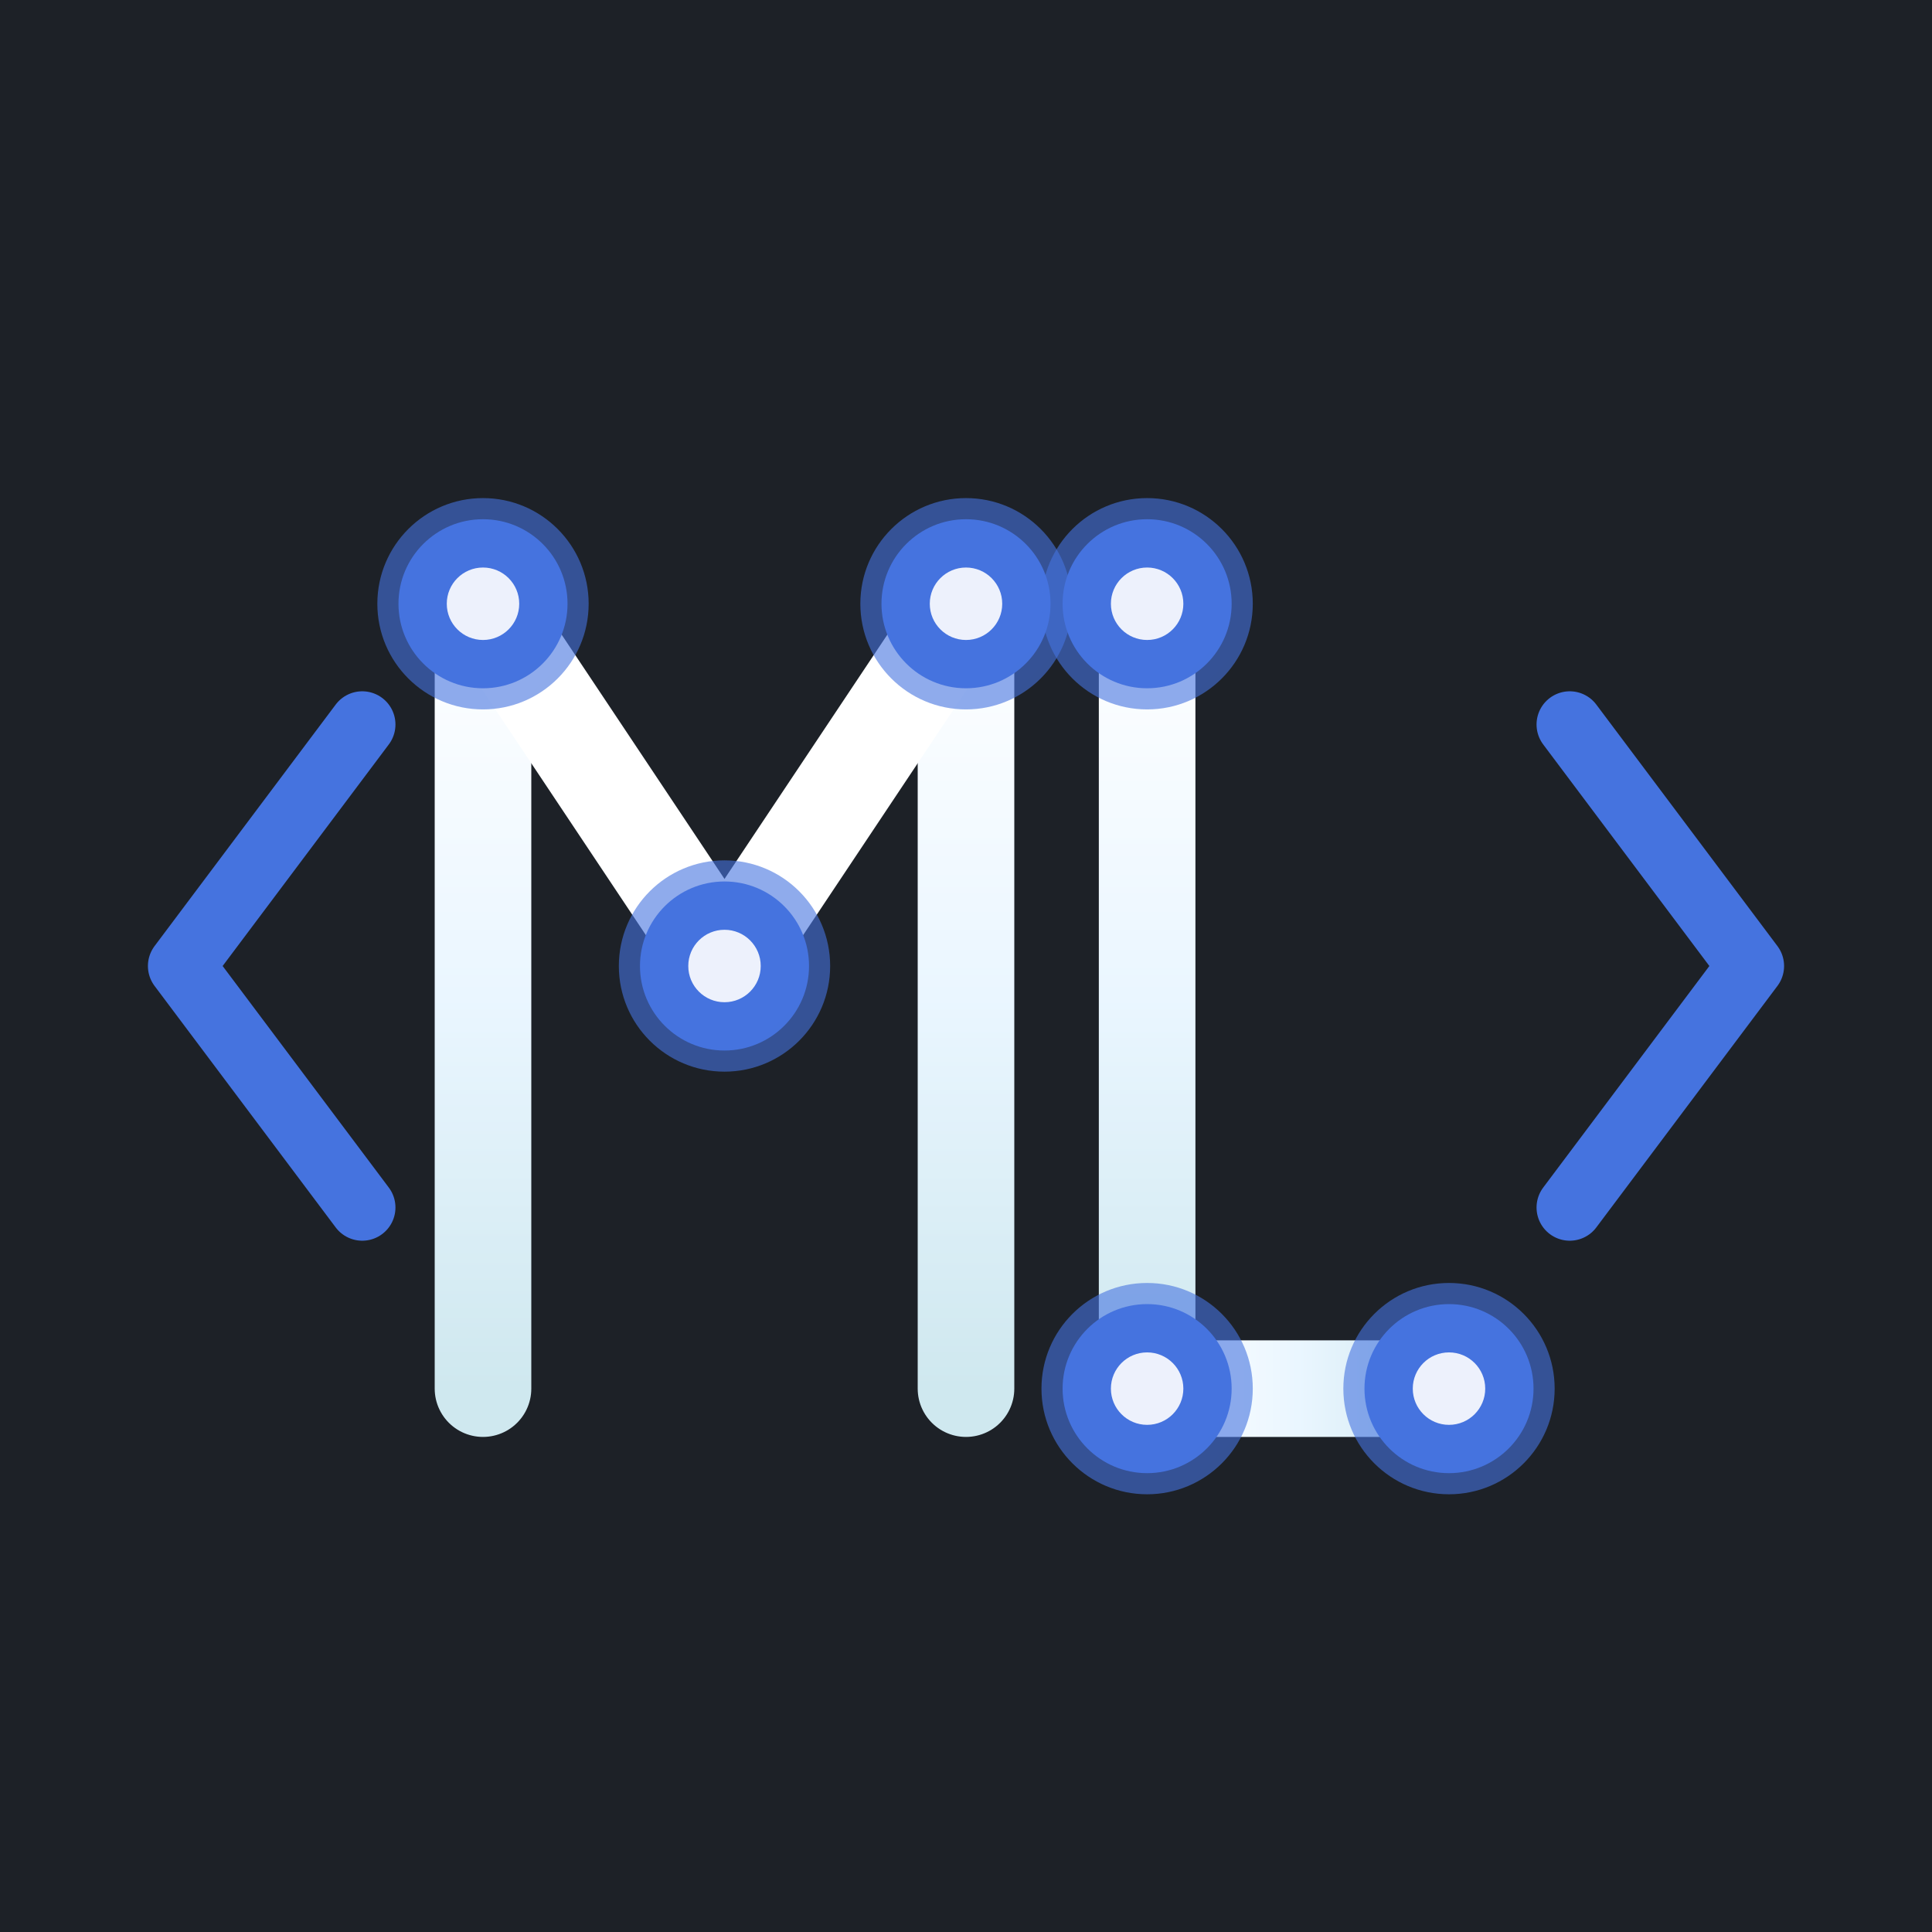
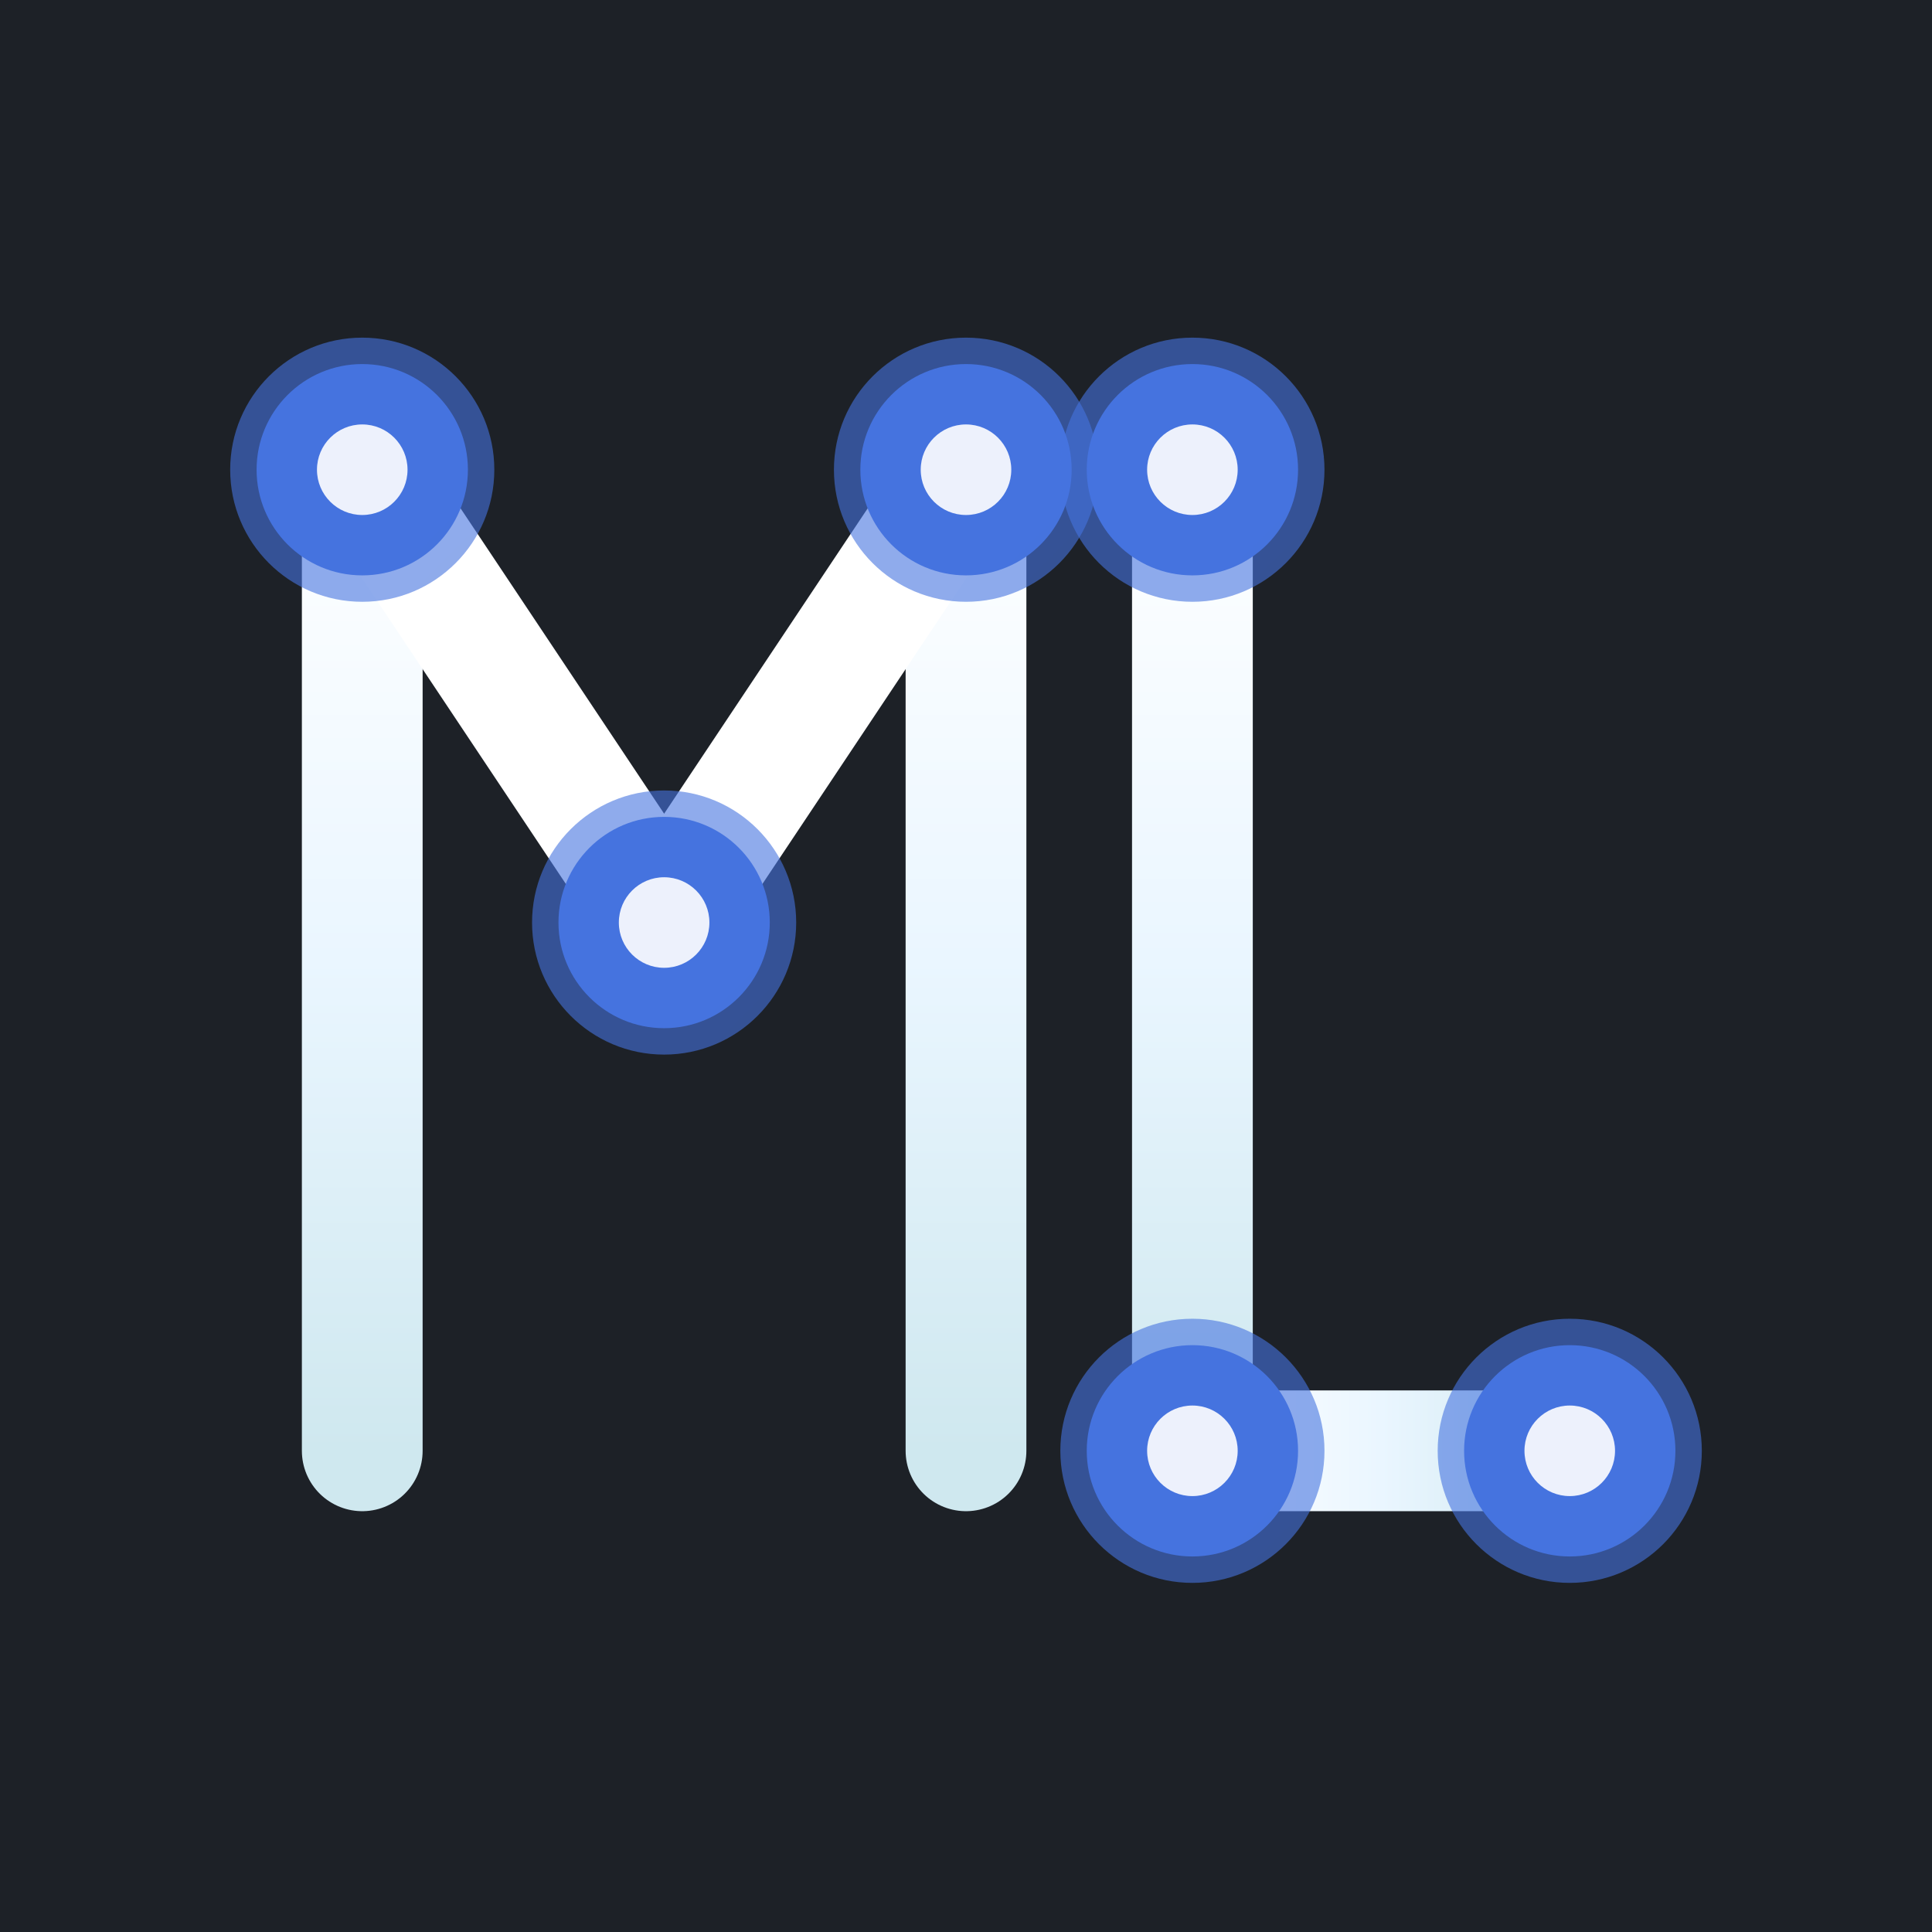
- <svg xmlns="http://www.w3.org/2000/svg" width="32" height="32" viewBox="0 0 64 64" fill="none" role="img" aria-label="MegiLance Logo">
-   <rect width="64" height="64" fill="#1D2127" />
+ <svg xmlns="http://www.w3.org/2000/svg" width="32" height="32" viewBox="0 0 400 400" fill="none" role="img" aria-label="MegiLance Logo">
+   <path d="M400 0H0V400H400V0Z" fill="#1D2127" />
+   <path d="M75 300.375V97.25" stroke="url(#paint0_linear_98_3)" stroke-width="25" stroke-linecap="round" stroke-linejoin="round" />
+   <path d="M200 300.375V97.25" stroke="url(#paint1_linear_98_3)" stroke-width="25" stroke-linecap="round" stroke-linejoin="round" />
+   <path d="M75 97.25L137.5 191" stroke="url(#paint2_linear_98_3)" stroke-width="25" stroke-linecap="round" stroke-linejoin="round" />
+   <path d="M200 97.25L137.5 191" stroke="url(#paint3_linear_98_3)" stroke-width="25" stroke-linecap="round" stroke-linejoin="round" />
+   <path d="M246.875 97.25V300.375" stroke="url(#paint4_linear_98_3)" stroke-width="25" stroke-linecap="round" stroke-linejoin="round" />
+   <path d="M246.875 300.375H325" stroke="url(#paint5_linear_98_3)" stroke-width="25" stroke-linecap="round" stroke-linejoin="round" />
+   <path opacity="0.6" d="M75 124.594C90.102 124.594 102.344 112.352 102.344 97.25C102.344 82.148 90.102 69.906 75 69.906C59.898 69.906 47.656 82.148 47.656 97.25C47.656 112.352 59.898 124.594 75 124.594Z" fill="url(#paint6_linear_98_3)" />
+   <path d="M75 119.125C87.081 119.125 96.875 109.331 96.875 97.25C96.875 85.169 87.081 75.375 75 75.375C62.919 75.375 53.125 85.169 53.125 97.25C53.125 109.331 62.919 119.125 75 119.125Z" fill="url(#paint7_linear_98_3)" />
+   <path opacity="0.9" d="M75 106.625C80.177 106.625 84.375 102.427 84.375 97.25C84.375 92.073 80.177 87.875 75 87.875C69.823 87.875 65.625 92.073 65.625 97.25C65.625 102.427 69.823 106.625 75 106.625Z" fill="url(#paint8_linear_98_3)" />
+   <path opacity="0.6" d="M200 124.594C215.102 124.594 227.344 112.352 227.344 97.25C227.344 82.148 215.102 69.906 200 69.906C184.898 69.906 172.656 82.148 172.656 97.25C172.656 112.352 184.898 124.594 200 124.594Z" fill="url(#paint9_linear_98_3)" />
+   <path d="M200 119.125C212.081 119.125 221.875 109.331 221.875 97.25C221.875 85.169 212.081 75.375 200 75.375C187.919 75.375 178.125 85.169 178.125 97.25C178.125 109.331 187.919 119.125 200 119.125Z" fill="url(#paint10_linear_98_3)" />
+   <path opacity="0.9" d="M200 106.625C205.177 106.625 209.375 102.427 209.375 97.25C209.375 92.073 205.177 87.875 200 87.875C194.823 87.875 190.625 92.073 190.625 97.25C190.625 102.427 194.823 106.625 200 106.625Z" fill="url(#paint11_linear_98_3)" />
+   <path opacity="0.6" d="M137.5 218.344C152.602 218.344 164.844 206.102 164.844 191C164.844 175.898 152.602 163.656 137.5 163.656C122.398 163.656 110.156 175.898 110.156 191C110.156 206.102 122.398 218.344 137.5 218.344Z" fill="url(#paint12_linear_98_3)" />
+   <path d="M137.5 212.875C149.581 212.875 159.375 203.081 159.375 191C159.375 178.919 149.581 169.125 137.5 169.125C125.419 169.125 115.625 178.919 115.625 191C115.625 203.081 125.419 212.875 137.5 212.875Z" fill="url(#paint13_linear_98_3)" />
+   <path opacity="0.9" d="M137.5 200.375C142.677 200.375 146.875 196.177 146.875 191C146.875 185.823 142.677 181.625 137.5 181.625C132.323 181.625 128.125 185.823 128.125 191C128.125 196.177 132.323 200.375 137.5 200.375Z" fill="url(#paint14_linear_98_3)" />
+   <path opacity="0.6" d="M246.875 124.594C261.977 124.594 274.219 112.352 274.219 97.25C274.219 82.148 261.977 69.906 246.875 69.906C231.773 69.906 219.531 82.148 219.531 97.25C219.531 112.352 231.773 124.594 246.875 124.594Z" fill="url(#paint15_linear_98_3)" />
+   <path d="M246.875 119.125C258.956 119.125 268.75 109.331 268.75 97.25C268.75 85.169 258.956 75.375 246.875 75.375C234.794 75.375 225 85.169 225 97.25C225 109.331 234.794 119.125 246.875 119.125Z" fill="url(#paint16_linear_98_3)" />
+   <path opacity="0.9" d="M246.875 106.625C252.052 106.625 256.25 102.427 256.25 97.25C256.25 92.073 252.052 87.875 246.875 87.875C241.698 87.875 237.5 92.073 237.5 97.25C237.5 102.427 241.698 106.625 246.875 106.625Z" fill="url(#paint17_linear_98_3)" />
+   <path opacity="0.6" d="M246.875 327.719C261.977 327.719 274.219 315.477 274.219 300.375C274.219 285.273 261.977 273.031 246.875 273.031C231.773 273.031 219.531 285.273 219.531 300.375C219.531 315.477 231.773 327.719 246.875 327.719Z" fill="url(#paint18_linear_98_3)" />
+   <path d="M246.875 322.25C258.956 322.25 268.75 312.456 268.75 300.375C268.75 288.294 258.956 278.5 246.875 278.5C234.794 278.5 225 288.294 225 300.375C225 312.456 234.794 322.25 246.875 322.25Z" fill="url(#paint19_linear_98_3)" />
+   <path opacity="0.9" d="M246.875 309.75C252.052 309.75 256.25 305.552 256.25 300.375C256.25 295.198 252.052 291 246.875 291C241.698 291 237.5 295.198 237.5 300.375C237.5 305.552 241.698 309.75 246.875 309.75Z" fill="url(#paint20_linear_98_3)" />
+   <path opacity="0.6" d="M325 327.719C340.102 327.719 352.344 315.477 352.344 300.375C352.344 285.273 340.102 273.031 325 273.031C309.898 273.031 297.656 285.273 297.656 300.375C297.656 315.477 309.898 327.719 325 327.719Z" fill="url(#paint21_linear_98_3)" />
+   <path d="M325 322.25C337.081 322.25 346.875 312.456 346.875 300.375C346.875 288.294 337.081 278.5 325 278.5C312.919 278.5 303.125 288.294 303.125 300.375C303.125 312.456 312.919 322.25 325 322.25Z" fill="url(#paint22_linear_98_3)" />
+   <path opacity="0.9" d="M325 309.75C330.177 309.75 334.375 305.552 334.375 300.375C334.375 295.198 330.177 291 325 291C319.823 291 315.625 295.198 315.625 300.375C315.625 305.552 319.823 309.75 325 309.75Z" fill="url(#paint23_linear_98_3)" />
  <defs>
-     <linearGradient id="grad_m_v1" x1="16" y1="20" x2="16" y2="46" gradientUnits="userSpaceOnUse">
-       <stop offset="0" stop-color="white" />
+     <linearGradient id="paint0_linear_98_3" x1="75" y1="97.25" x2="75" y2="300.375" gradientUnits="userSpaceOnUse">
+       <stop stop-color="white" />
      <stop offset="0.5" stop-color="#EAF6FF" />
      <stop offset="1" stop-color="#CFE8EF" />
    </linearGradient>
-     <linearGradient id="grad_m_v2" x1="32" y1="20" x2="32" y2="46" gradientUnits="userSpaceOnUse">
-       <stop offset="0" stop-color="white" />
+     <linearGradient id="paint1_linear_98_3" x1="200" y1="97.25" x2="200" y2="300.375" gradientUnits="userSpaceOnUse">
+       <stop stop-color="white" />
      <stop offset="0.5" stop-color="#EAF6FF" />
      <stop offset="1" stop-color="#CFE8EF" />
    </linearGradient>
-     <linearGradient id="grad_m_d1" x1="16" y1="20" x2="1600" y2="1400" gradientUnits="userSpaceOnUse">
-       <stop offset="0" stop-color="white" />
+     <linearGradient id="paint2_linear_98_3" x1="75" y1="97.25" x2="12450" y2="10878.5" gradientUnits="userSpaceOnUse">
+       <stop stop-color="white" />
      <stop offset="0.5" stop-color="#EAF6FF" />
      <stop offset="1" stop-color="#CFE8EF" />
    </linearGradient>
-     <linearGradient id="grad_m_d2" x1="32" y1="20" x2="1600" y2="1400" gradientUnits="userSpaceOnUse">
-       <stop offset="0" stop-color="white" />
+     <linearGradient id="paint3_linear_98_3" x1="200" y1="97.25" x2="12450" y2="10878.5" gradientUnits="userSpaceOnUse">
+       <stop stop-color="white" />
      <stop offset="0.5" stop-color="#EAF6FF" />
      <stop offset="1" stop-color="#CFE8EF" />
    </linearGradient>
-     <linearGradient id="grad_l_v" x1="38" y1="20" x2="38" y2="46" gradientUnits="userSpaceOnUse">
-       <stop offset="0" stop-color="white" />
+     <linearGradient id="paint4_linear_98_3" x1="246.875" y1="97.25" x2="246.875" y2="300.375" gradientUnits="userSpaceOnUse">
+       <stop stop-color="white" />
      <stop offset="0.5" stop-color="#EAF6FF" />
      <stop offset="1" stop-color="#CFE8EF" />
    </linearGradient>
-     <linearGradient id="grad_l_h" x1="38" y1="46" x2="48" y2="46" gradientUnits="userSpaceOnUse">
-       <stop offset="0" stop-color="white" />
+     <linearGradient id="paint5_linear_98_3" x1="246.875" y1="300.375" x2="325" y2="300.375" gradientUnits="userSpaceOnUse">
+       <stop stop-color="white" />
      <stop offset="0.5" stop-color="#EAF6FF" />
      <stop offset="1" stop-color="#CFE8EF" />
    </linearGradient>
-     <linearGradient id="paint_outer_m1" x1="12.5" y1="16.5" x2="716" y2="720" gradientUnits="userSpaceOnUse">
-       <stop offset="0" stop-color="#4573DF" />
+     <linearGradient id="paint6_linear_98_3" x1="47.656" y1="69.906" x2="5543.75" y2="5566" gradientUnits="userSpaceOnUse">
+       <stop stop-color="#4573DF" />
      <stop offset="1" stop-color="#2D4FA2" />
    </linearGradient>
-     <linearGradient id="paint_mid_m1" x1="13.2" y1="17.2" x2="576" y2="580" gradientUnits="userSpaceOnUse">
-       <stop offset="0" stop-color="#4573DF" />
+     <linearGradient id="paint7_linear_98_3" x1="53.125" y1="75.375" x2="4450" y2="4472.25" gradientUnits="userSpaceOnUse">
+       <stop stop-color="#4573DF" />
      <stop offset="1" stop-color="#2D4FA2" />
    </linearGradient>
-     <linearGradient id="paint_inner_m1" x1="14.8" y1="18.8" x2="256" y2="260" gradientUnits="userSpaceOnUse">
-       <stop offset="0" stop-color="white" />
+     <linearGradient id="paint8_linear_98_3" x1="65.625" y1="87.875" x2="1950" y2="1972.25" gradientUnits="userSpaceOnUse">
+       <stop stop-color="white" />
      <stop offset="0.5" stop-color="#EAF6FF" />
      <stop offset="1" stop-color="#CFE8EF" />
    </linearGradient>
-     <linearGradient id="paint_outer_m2" x1="28.5" y1="16.5" x2="732" y2="720" gradientUnits="userSpaceOnUse">
-       <stop offset="0" stop-color="#4573DF" />
+     <linearGradient id="paint9_linear_98_3" x1="172.656" y1="69.906" x2="5668.75" y2="5566" gradientUnits="userSpaceOnUse">
+       <stop stop-color="#4573DF" />
      <stop offset="1" stop-color="#2D4FA2" />
    </linearGradient>
-     <linearGradient id="paint_mid_m2" x1="29.2" y1="17.2" x2="592" y2="580" gradientUnits="userSpaceOnUse">
-       <stop offset="0" stop-color="#4573DF" />
+     <linearGradient id="paint10_linear_98_3" x1="178.125" y1="75.375" x2="4575" y2="4472.25" gradientUnits="userSpaceOnUse">
+       <stop stop-color="#4573DF" />
      <stop offset="1" stop-color="#2D4FA2" />
    </linearGradient>
-     <linearGradient id="paint_inner_m2" x1="30.8" y1="18.8" x2="272" y2="260" gradientUnits="userSpaceOnUse">
-       <stop offset="0" stop-color="white" />
+     <linearGradient id="paint11_linear_98_3" x1="190.625" y1="87.875" x2="2075" y2="1972.25" gradientUnits="userSpaceOnUse">
+       <stop stop-color="white" />
      <stop offset="0.5" stop-color="#EAF6FF" />
      <stop offset="1" stop-color="#CFE8EF" />
    </linearGradient>
-     <linearGradient id="paint_outer_m3" x1="20.5" y1="28.5" x2="724" y2="732" gradientUnits="userSpaceOnUse">
-       <stop offset="0" stop-color="#4573DF" />
+     <linearGradient id="paint12_linear_98_3" x1="110.156" y1="163.656" x2="5606.25" y2="5659.75" gradientUnits="userSpaceOnUse">
+       <stop stop-color="#4573DF" />
      <stop offset="1" stop-color="#2D4FA2" />
    </linearGradient>
-     <linearGradient id="paint_mid_m3" x1="21.2" y1="29.2" x2="584" y2="592" gradientUnits="userSpaceOnUse">
-       <stop offset="0" stop-color="#4573DF" />
+     <linearGradient id="paint13_linear_98_3" x1="115.625" y1="169.125" x2="4512.5" y2="4566" gradientUnits="userSpaceOnUse">
+       <stop stop-color="#4573DF" />
      <stop offset="1" stop-color="#2D4FA2" />
    </linearGradient>
-     <linearGradient id="paint_inner_m3" x1="22.8" y1="30.8" x2="264" y2="272" gradientUnits="userSpaceOnUse">
-       <stop offset="0" stop-color="white" />
+     <linearGradient id="paint14_linear_98_3" x1="128.125" y1="181.625" x2="2012.5" y2="2066" gradientUnits="userSpaceOnUse">
+       <stop stop-color="white" />
      <stop offset="0.5" stop-color="#EAF6FF" />
      <stop offset="1" stop-color="#CFE8EF" />
    </linearGradient>
-     <linearGradient id="paint_outer_l1" x1="34.5" y1="16.5" x2="738" y2="720" gradientUnits="userSpaceOnUse">
-       <stop offset="0" stop-color="#4573DF" />
+     <linearGradient id="paint15_linear_98_3" x1="219.531" y1="69.906" x2="5715.63" y2="5566" gradientUnits="userSpaceOnUse">
+       <stop stop-color="#4573DF" />
      <stop offset="1" stop-color="#2D4FA2" />
    </linearGradient>
-     <linearGradient id="paint_mid_l1" x1="35.2" y1="17.2" x2="598" y2="580" gradientUnits="userSpaceOnUse">
-       <stop offset="0" stop-color="#4573DF" />
+     <linearGradient id="paint16_linear_98_3" x1="225" y1="75.375" x2="4621.87" y2="4472.25" gradientUnits="userSpaceOnUse">
+       <stop stop-color="#4573DF" />
      <stop offset="1" stop-color="#2D4FA2" />
    </linearGradient>
-     <linearGradient id="paint_inner_l1" x1="36.8" y1="18.8" x2="278" y2="260" gradientUnits="userSpaceOnUse">
-       <stop offset="0" stop-color="white" />
+     <linearGradient id="paint17_linear_98_3" x1="237.5" y1="87.875" x2="2121.88" y2="1972.25" gradientUnits="userSpaceOnUse">
+       <stop stop-color="white" />
      <stop offset="0.5" stop-color="#EAF6FF" />
      <stop offset="1" stop-color="#CFE8EF" />
    </linearGradient>
-     <linearGradient id="paint_outer_l2" x1="34.5" y1="42.5" x2="738" y2="746" gradientUnits="userSpaceOnUse">
-       <stop offset="0" stop-color="#4573DF" />
+     <linearGradient id="paint18_linear_98_3" x1="219.531" y1="273.031" x2="5715.63" y2="5769.13" gradientUnits="userSpaceOnUse">
+       <stop stop-color="#4573DF" />
      <stop offset="1" stop-color="#2D4FA2" />
    </linearGradient>
-     <linearGradient id="paint_mid_l2" x1="35.2" y1="43.2" x2="598" y2="606" gradientUnits="userSpaceOnUse">
-       <stop offset="0" stop-color="#4573DF" />
+     <linearGradient id="paint19_linear_98_3" x1="225" y1="278.5" x2="4621.87" y2="4675.37" gradientUnits="userSpaceOnUse">
+       <stop stop-color="#4573DF" />
      <stop offset="1" stop-color="#2D4FA2" />
    </linearGradient>
-     <linearGradient id="paint_inner_l2" x1="36.8" y1="44.8" x2="278" y2="286" gradientUnits="userSpaceOnUse">
-       <stop offset="0" stop-color="white" />
+     <linearGradient id="paint20_linear_98_3" x1="237.5" y1="291" x2="2121.88" y2="2175.38" gradientUnits="userSpaceOnUse">
+       <stop stop-color="white" />
      <stop offset="0.5" stop-color="#EAF6FF" />
      <stop offset="1" stop-color="#CFE8EF" />
    </linearGradient>
-     <linearGradient id="paint_outer_l3" x1="44.5" y1="42.5" x2="748" y2="746" gradientUnits="userSpaceOnUse">
-       <stop offset="0" stop-color="#4573DF" />
+     <linearGradient id="paint21_linear_98_3" x1="297.656" y1="273.031" x2="5793.75" y2="5769.13" gradientUnits="userSpaceOnUse">
+       <stop stop-color="#4573DF" />
      <stop offset="1" stop-color="#2D4FA2" />
    </linearGradient>
-     <linearGradient id="paint_mid_l3" x1="45.2" y1="43.2" x2="608" y2="606" gradientUnits="userSpaceOnUse">
-       <stop offset="0" stop-color="#4573DF" />
+     <linearGradient id="paint22_linear_98_3" x1="303.125" y1="278.5" x2="4700" y2="4675.37" gradientUnits="userSpaceOnUse">
+       <stop stop-color="#4573DF" />
      <stop offset="1" stop-color="#2D4FA2" />
    </linearGradient>
-     <linearGradient id="paint_inner_l3" x1="46.8" y1="44.8" x2="288" y2="286" gradientUnits="userSpaceOnUse">
-       <stop offset="0" stop-color="white" />
+     <linearGradient id="paint23_linear_98_3" x1="315.625" y1="291" x2="2200" y2="2175.38" gradientUnits="userSpaceOnUse">
+       <stop stop-color="white" />
      <stop offset="0.5" stop-color="#EAF6FF" />
      <stop offset="1" stop-color="#CFE8EF" />
    </linearGradient>
  </defs>
-   <path d="M16 46V20" stroke="url(#grad_m_v1)" stroke-width="3.2" stroke-linecap="round" stroke-linejoin="round" />
-   <path d="M32 46V20" stroke="url(#grad_m_v2)" stroke-width="3.2" stroke-linecap="round" stroke-linejoin="round" />
-   <path d="M16 20L24 32" stroke="url(#grad_m_d1)" stroke-width="3.2" stroke-linecap="round" stroke-linejoin="round" />
-   <path d="M32 20L24 32" stroke="url(#grad_m_d2)" stroke-width="3.2" stroke-linecap="round" stroke-linejoin="round" />
-   <path d="M38 20V46" stroke="url(#grad_l_v)" stroke-width="3.2" stroke-linecap="round" stroke-linejoin="round" />
-   <path d="M38 46H48" stroke="url(#grad_l_h)" stroke-width="3.2" stroke-linecap="round" stroke-linejoin="round" />
-   <path d="M12 40L6 32L12 24" stroke="#4573DF" stroke-width="2.2" stroke-linecap="round" stroke-linejoin="round" />
-   <path d="M52 24L58 32L52 40" stroke="#4573DF" stroke-width="2.2" stroke-linecap="round" stroke-linejoin="round" />
-   <path opacity="0.6" d="M16 23.5C17.933 23.5 19.5 21.933 19.5 20C19.5 18.067 17.933 16.5 16 16.5C14.067 16.5 12.5 18.067 12.5 20C12.5 21.933 14.067 23.5 16 23.5Z" fill="url(#paint_outer_m1)" />
-   <path d="M16 22.8C17.546 22.8 18.8 21.546 18.8 20C18.8 18.454 17.546 17.2 16 17.2C14.454 17.2 13.2 18.454 13.2 20C13.2 21.546 14.454 22.8 16 22.8Z" fill="url(#paint_mid_m1)" />
-   <path opacity="0.9" d="M16 21.2C16.663 21.2 17.2 20.663 17.2 20C17.2 19.337 16.663 18.8 16 18.8C15.337 18.8 14.8 19.337 14.8 20C14.8 20.663 15.337 21.2 16 21.2Z" fill="url(#paint_inner_m1)" />
-   <path opacity="0.6" d="M32 23.5C33.933 23.5 35.5 21.933 35.5 20C35.5 18.067 33.933 16.5 32 16.5C30.067 16.5 28.5 18.067 28.5 20C28.5 21.933 30.067 23.5 32 23.5Z" fill="url(#paint_outer_m2)" />
-   <path d="M32 22.8C33.546 22.8 34.8 21.546 34.8 20C34.8 18.454 33.546 17.2 32 17.2C30.454 17.2 29.2 18.454 29.2 20C29.2 21.546 30.454 22.8 32 22.8Z" fill="url(#paint_mid_m2)" />
-   <path opacity="0.9" d="M32 21.2C32.663 21.2 33.2 20.663 33.2 20C33.2 19.337 32.663 18.8 32 18.8C31.337 18.8 30.8 19.337 30.8 20C30.8 20.663 31.337 21.2 32 21.2Z" fill="url(#paint_inner_m2)" />
-   <path opacity="0.6" d="M24 35.5C25.933 35.5 27.5 33.933 27.5 32C27.5 30.067 25.933 28.5 24 28.5C22.067 28.5 20.5 30.067 20.5 32C20.5 33.933 22.067 35.5 24 35.5Z" fill="url(#paint_outer_m3)" />
-   <path d="M24 34.8C25.546 34.8 26.8 33.546 26.8 32C26.8 30.454 25.546 29.2 24 29.2C22.454 29.2 21.2 30.454 21.2 32C21.2 33.546 22.454 34.8 24 34.8Z" fill="url(#paint_mid_m3)" />
-   <path opacity="0.9" d="M24 33.2C24.663 33.2 25.2 32.663 25.2 32C25.2 31.337 24.663 30.8 24 30.8C23.337 30.8 22.8 31.337 22.8 32C22.8 32.663 23.337 33.2 24 33.2Z" fill="url(#paint_inner_m3)" />
-   <path opacity="0.6" d="M38 23.5C39.933 23.5 41.5 21.933 41.5 20C41.5 18.067 39.933 16.5 38 16.5C36.067 16.5 34.5 18.067 34.5 20C34.5 21.933 36.067 23.5 38 23.5Z" fill="url(#paint_outer_l1)" />
-   <path d="M38 22.8C39.546 22.8 40.8 21.546 40.8 20C40.8 18.454 39.546 17.2 38 17.2C36.454 17.2 35.2 18.454 35.2 20C35.2 21.546 36.454 22.8 38 22.8Z" fill="url(#paint_mid_l1)" />
-   <path opacity="0.9" d="M38 21.2C38.663 21.2 39.2 20.663 39.2 20C39.2 19.337 38.663 18.8 38 18.8C37.337 18.8 36.8 19.337 36.8 20C36.8 20.663 37.337 21.2 38 21.2Z" fill="url(#paint_inner_l1)" />
-   <path opacity="0.6" d="M38 49.5C39.933 49.5 41.5 47.933 41.5 46C41.5 44.067 39.933 42.5 38 42.5C36.067 42.5 34.5 44.067 34.5 46C34.5 47.933 36.067 49.5 38 49.5Z" fill="url(#paint_outer_l2)" />
-   <path d="M38 48.8C39.546 48.8 40.8 47.546 40.8 46C40.8 44.454 39.546 43.2 38 43.2C36.454 43.2 35.2 44.454 35.2 46C35.2 47.546 36.454 48.8 38 48.8Z" fill="url(#paint_mid_l2)" />
-   <path opacity="0.9" d="M38 47.2C38.663 47.2 39.2 46.663 39.2 46C39.2 45.337 38.663 44.8 38 44.8C37.337 44.8 36.8 45.337 36.8 46C36.8 46.663 37.337 47.2 38 47.2Z" fill="url(#paint_inner_l2)" />
-   <path opacity="0.6" d="M48 49.5C49.933 49.5 51.5 47.933 51.5 46C51.5 44.067 49.933 42.5 48 42.5C46.067 42.5 44.5 44.067 44.5 46C44.5 47.933 46.067 49.5 48 49.5Z" fill="url(#paint_outer_l3)" />
-   <path d="M48 48.8C49.546 48.8 50.8 47.546 50.8 46C50.8 44.454 49.546 43.2 48 43.2C46.454 43.2 45.2 44.454 45.2 46C45.2 47.546 46.454 48.8 48 48.8Z" fill="url(#paint_mid_l3)" />
-   <path opacity="0.9" d="M48 47.2C48.663 47.2 49.2 46.663 49.2 46C49.2 45.337 48.663 44.8 48 44.8C47.337 44.8 46.8 45.337 46.8 46C46.8 46.663 47.337 47.2 48 47.2Z" fill="url(#paint_inner_l3)" />
</svg>
